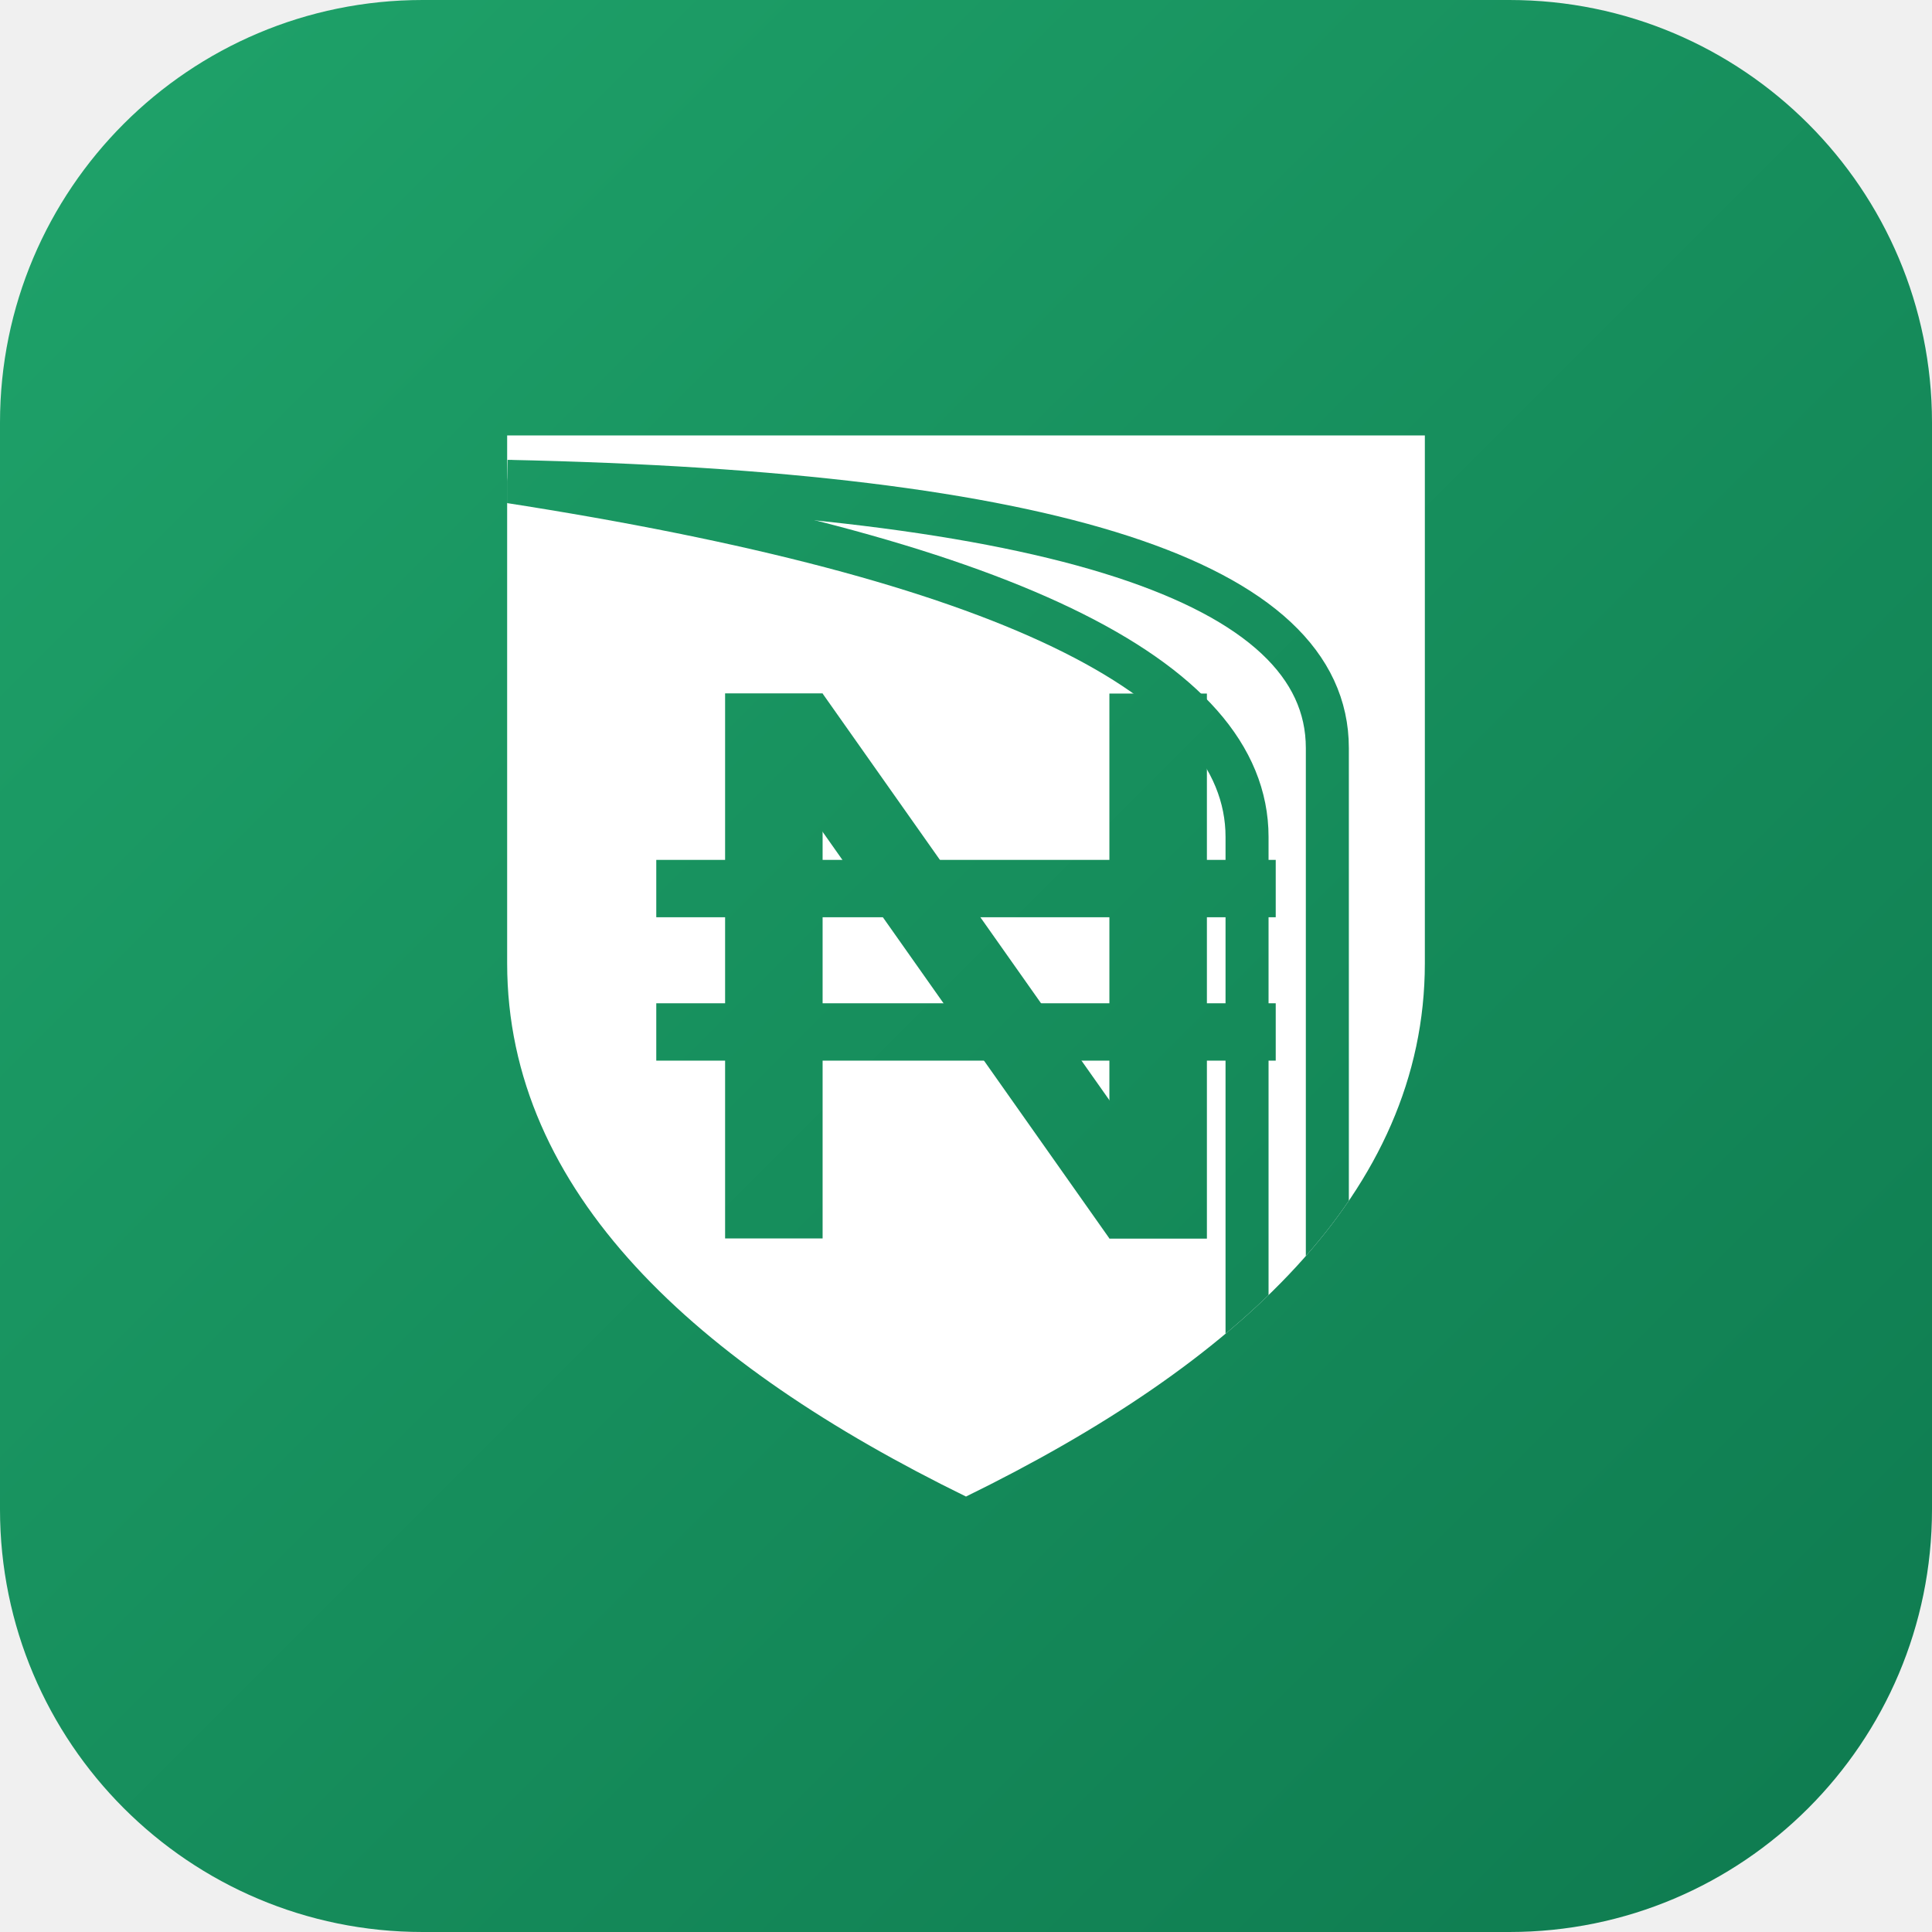
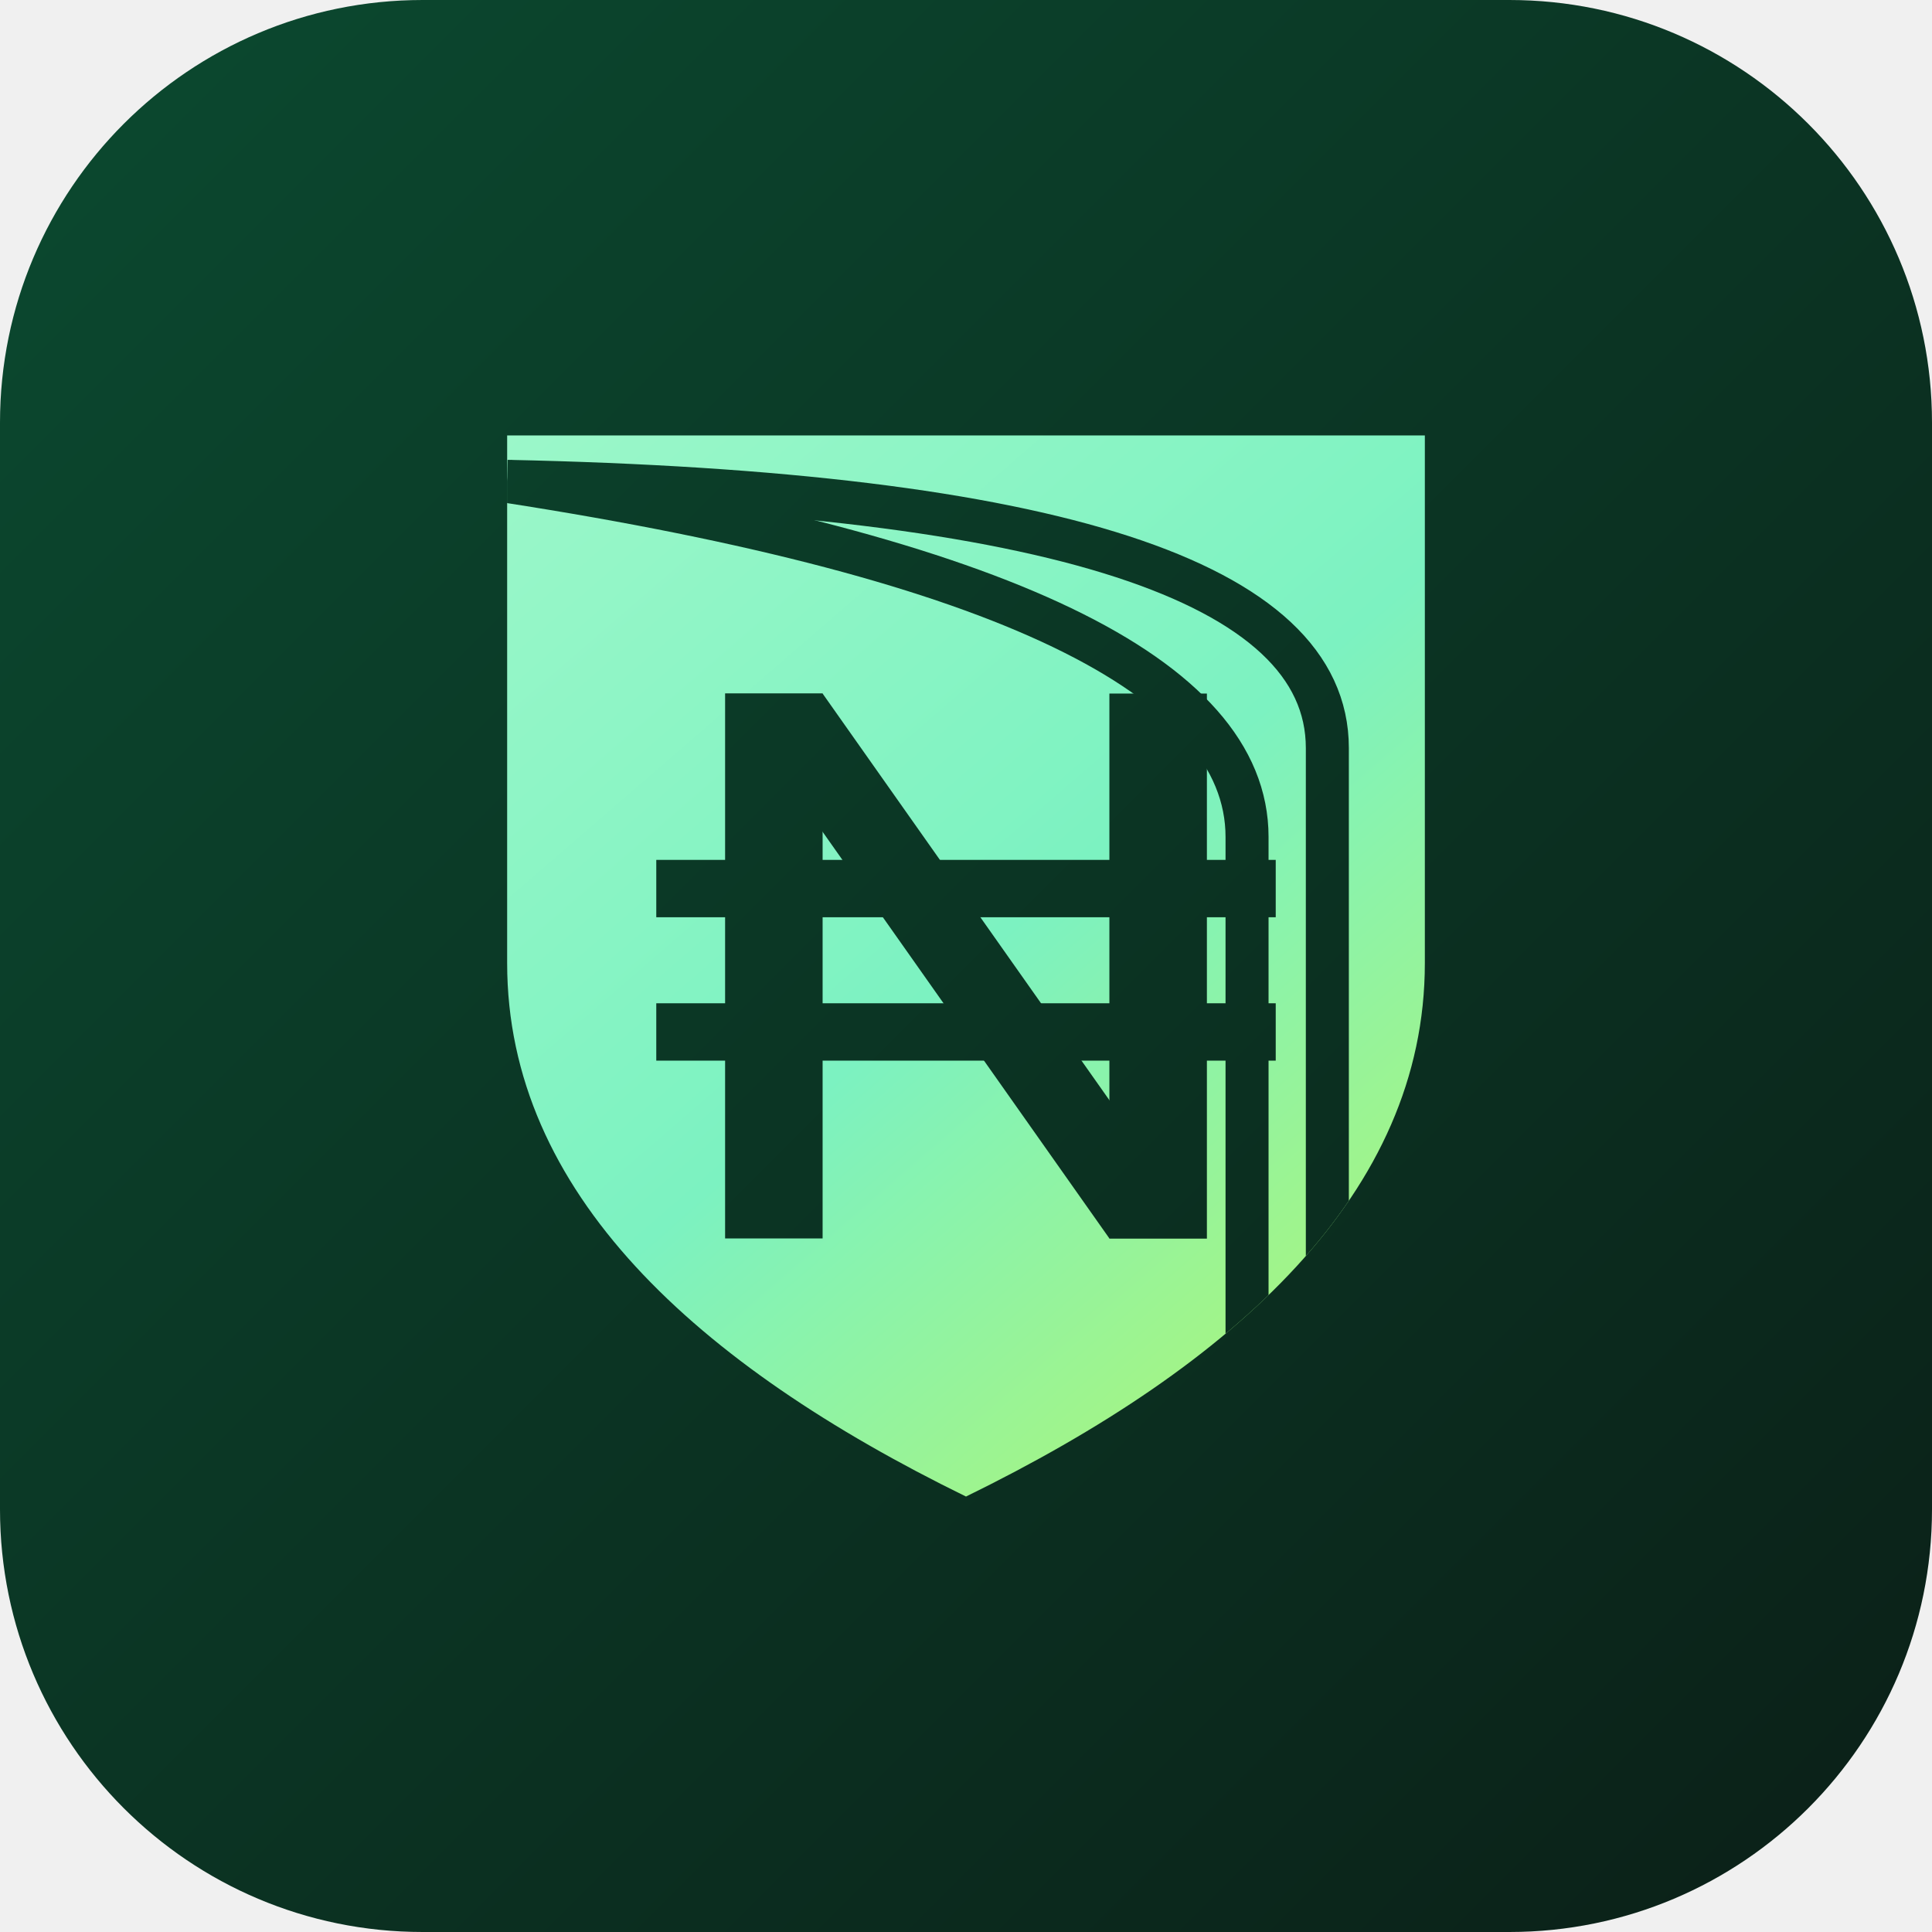
<svg xmlns="http://www.w3.org/2000/svg" viewBox="0 0 512 512">
  <defs>
    <linearGradient id="g" x1="0" y1="0" x2="1" y2="1">
-       <stop offset="0" stop-color="#1FA36A" />
-       <stop offset="1" stop-color="#0E7A4F" />
+       <stop offset="0" stop-color="#0b4a30" />
+       <stop offset="1" stop-color="#0b1f17" />
+     </linearGradient>
+     <linearGradient id="ml" gradientUnits="userSpaceOnUse" x1="96" y1="96" x2="416" y2="466">
+       <stop offset="0" stop-color="#9bf7c9" />
+       <stop offset=".5" stop-color="#7cf2c1" />
+       <stop offset="1" stop-color="#b6f56a" />
    </linearGradient>
    <clipPath id="c">
      <path d="M96 96 H416 V280 C416 360 350 420 256 466 C162 420 96 360 96 280 Z" />
    </clipPath>
    <mask id="m" maskUnits="userSpaceOnUse" x="0" y="0" width="512" height="512">
      <path d="M96 96 H416 V280 C416 360 350 420 256 466 C162 420 96 360 96 280 Z" fill="#fff" />
      <g clip-path="url(#c)" fill="none" stroke="#000" stroke-width="15">
        <path d="M96 112 Q382 118 382 205 V480" />
        <path d="M96 112 Q354 152 354 236 V480" />
      </g>
      <g fill="#000">
        <rect x="172" y="186" width="34" height="190" />
        <rect x="306" y="186" width="34" height="190" />
        <polygon points="172,186 206,186 340,376 306,376" />
        <rect x="148" y="244" width="216" height="20" />
        <rect x="148" y="294" width="216" height="20" />
      </g>
    </mask>
  </defs>
  <rect width="512" height="512" rx="112" fill="url(#g)" />
  <g transform="translate(256 256) scale(.76) translate(-256 -281)">
-     <rect width="512" height="512" fill="#fff" mask="url(#m)" />
+     <rect width="512" height="512" fill="url(#ml)" mask="url(#m)" />
  </g>
</svg>
